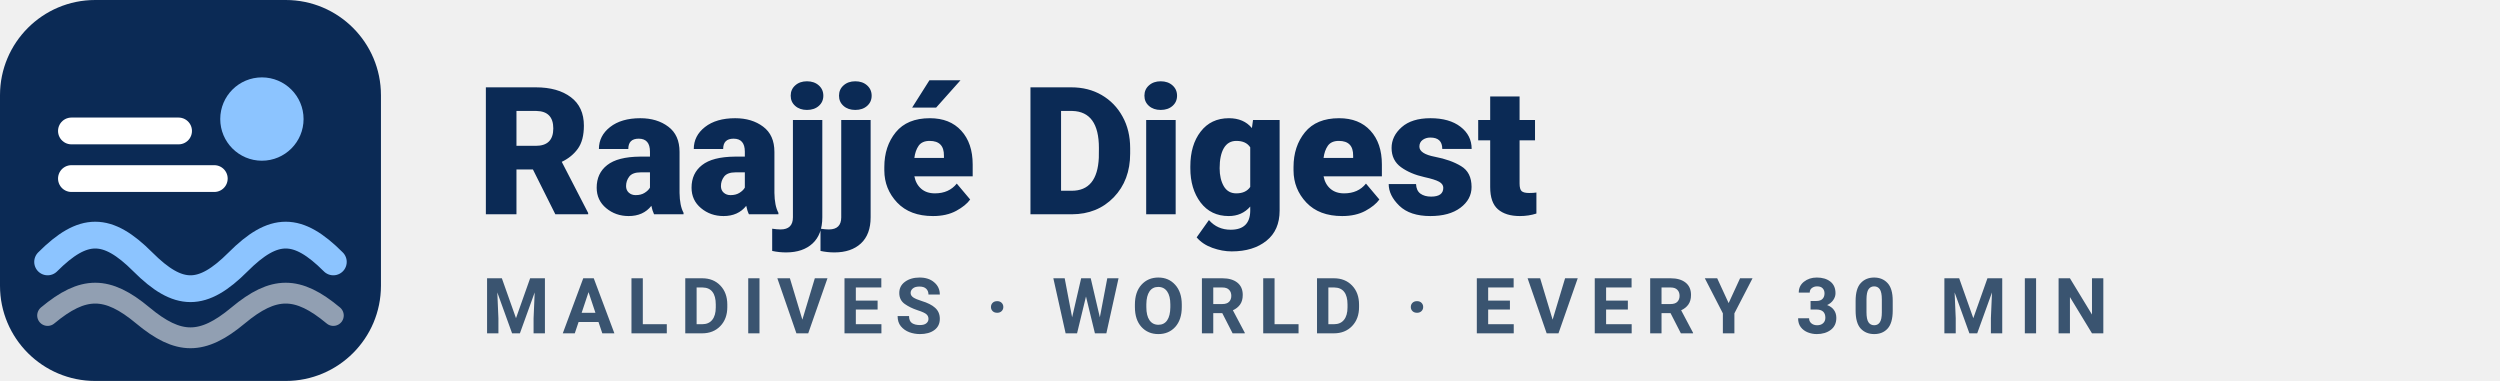
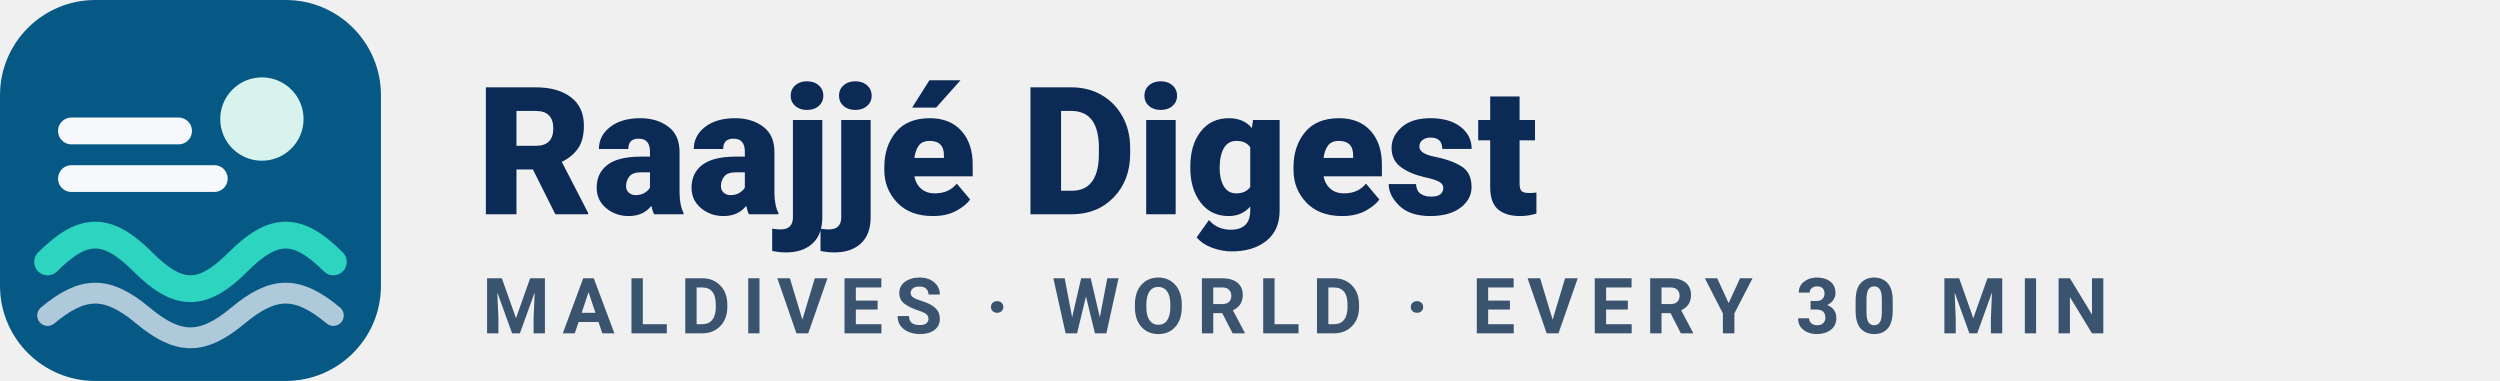
<svg xmlns="http://www.w3.org/2000/svg" viewBox="0 0 420 64" role="img" aria-label="Raajjé Digest">
  <style>.w{fill:#0b2a55}.s{fill:#3a5470}@media (prefers-color-scheme:dark){.w{fill:#eef4ff}.s{fill:#8cc4ff}}</style>
-   <rect width="64" height="64" rx="16" fill="#0b2a55" />
-   <circle cx="44" cy="20" r="7" fill="#8cc4ff" />
-   <path d="M12 22h18M12 30h24" stroke="#fff" stroke-width="4.5" stroke-linecap="round" />
-   <path d="M8 44c6-6 10-6 16 0s10 6 16 0 10-6 16 0" fill="none" stroke="#8cc4ff" stroke-width="4.5" stroke-linecap="round" />
-   <path d="M8 53c6-5 10-5 16 0s10 5 16 0 10-5 16 0" fill="none" stroke="#fff" stroke-opacity=".55" stroke-width="3.5" stroke-linecap="round" />
+   <rect width="64" height="64" rx="16" fill="#075985" />
+   <circle cx="44" cy="20" r="7" fill="#d8f3ee" />
+   <path d="M12 22h18M12 30h24" stroke="#f6f8fc" stroke-width="4.5" stroke-linecap="round" />
+   <path d="M8 44c6-6 10-6 16 0s10 6 16 0 10-6 16 0" fill="none" stroke="#2dd4bf" stroke-width="4.5" stroke-linecap="round" />
+   <path d="M8 53c6-5 10-5 16 0s10 5 16 0 10-5 16 0" fill="none" stroke="#f6f8fc" stroke-opacity=".7" stroke-width="3.5" stroke-linecap="round" />
  <text x="80" y="36" class="w" font-family="system-ui,Segoe UI,Roboto,sans-serif" font-size="30" font-weight="800">Raajjé Digest</text>
  <text x="81" y="56" class="s" font-family="system-ui,Segoe UI,Roboto,sans-serif" font-size="13" font-weight="600" letter-spacing="2">MALDIVES · WORLD · EVERY 30 MIN</text>
</svg>
